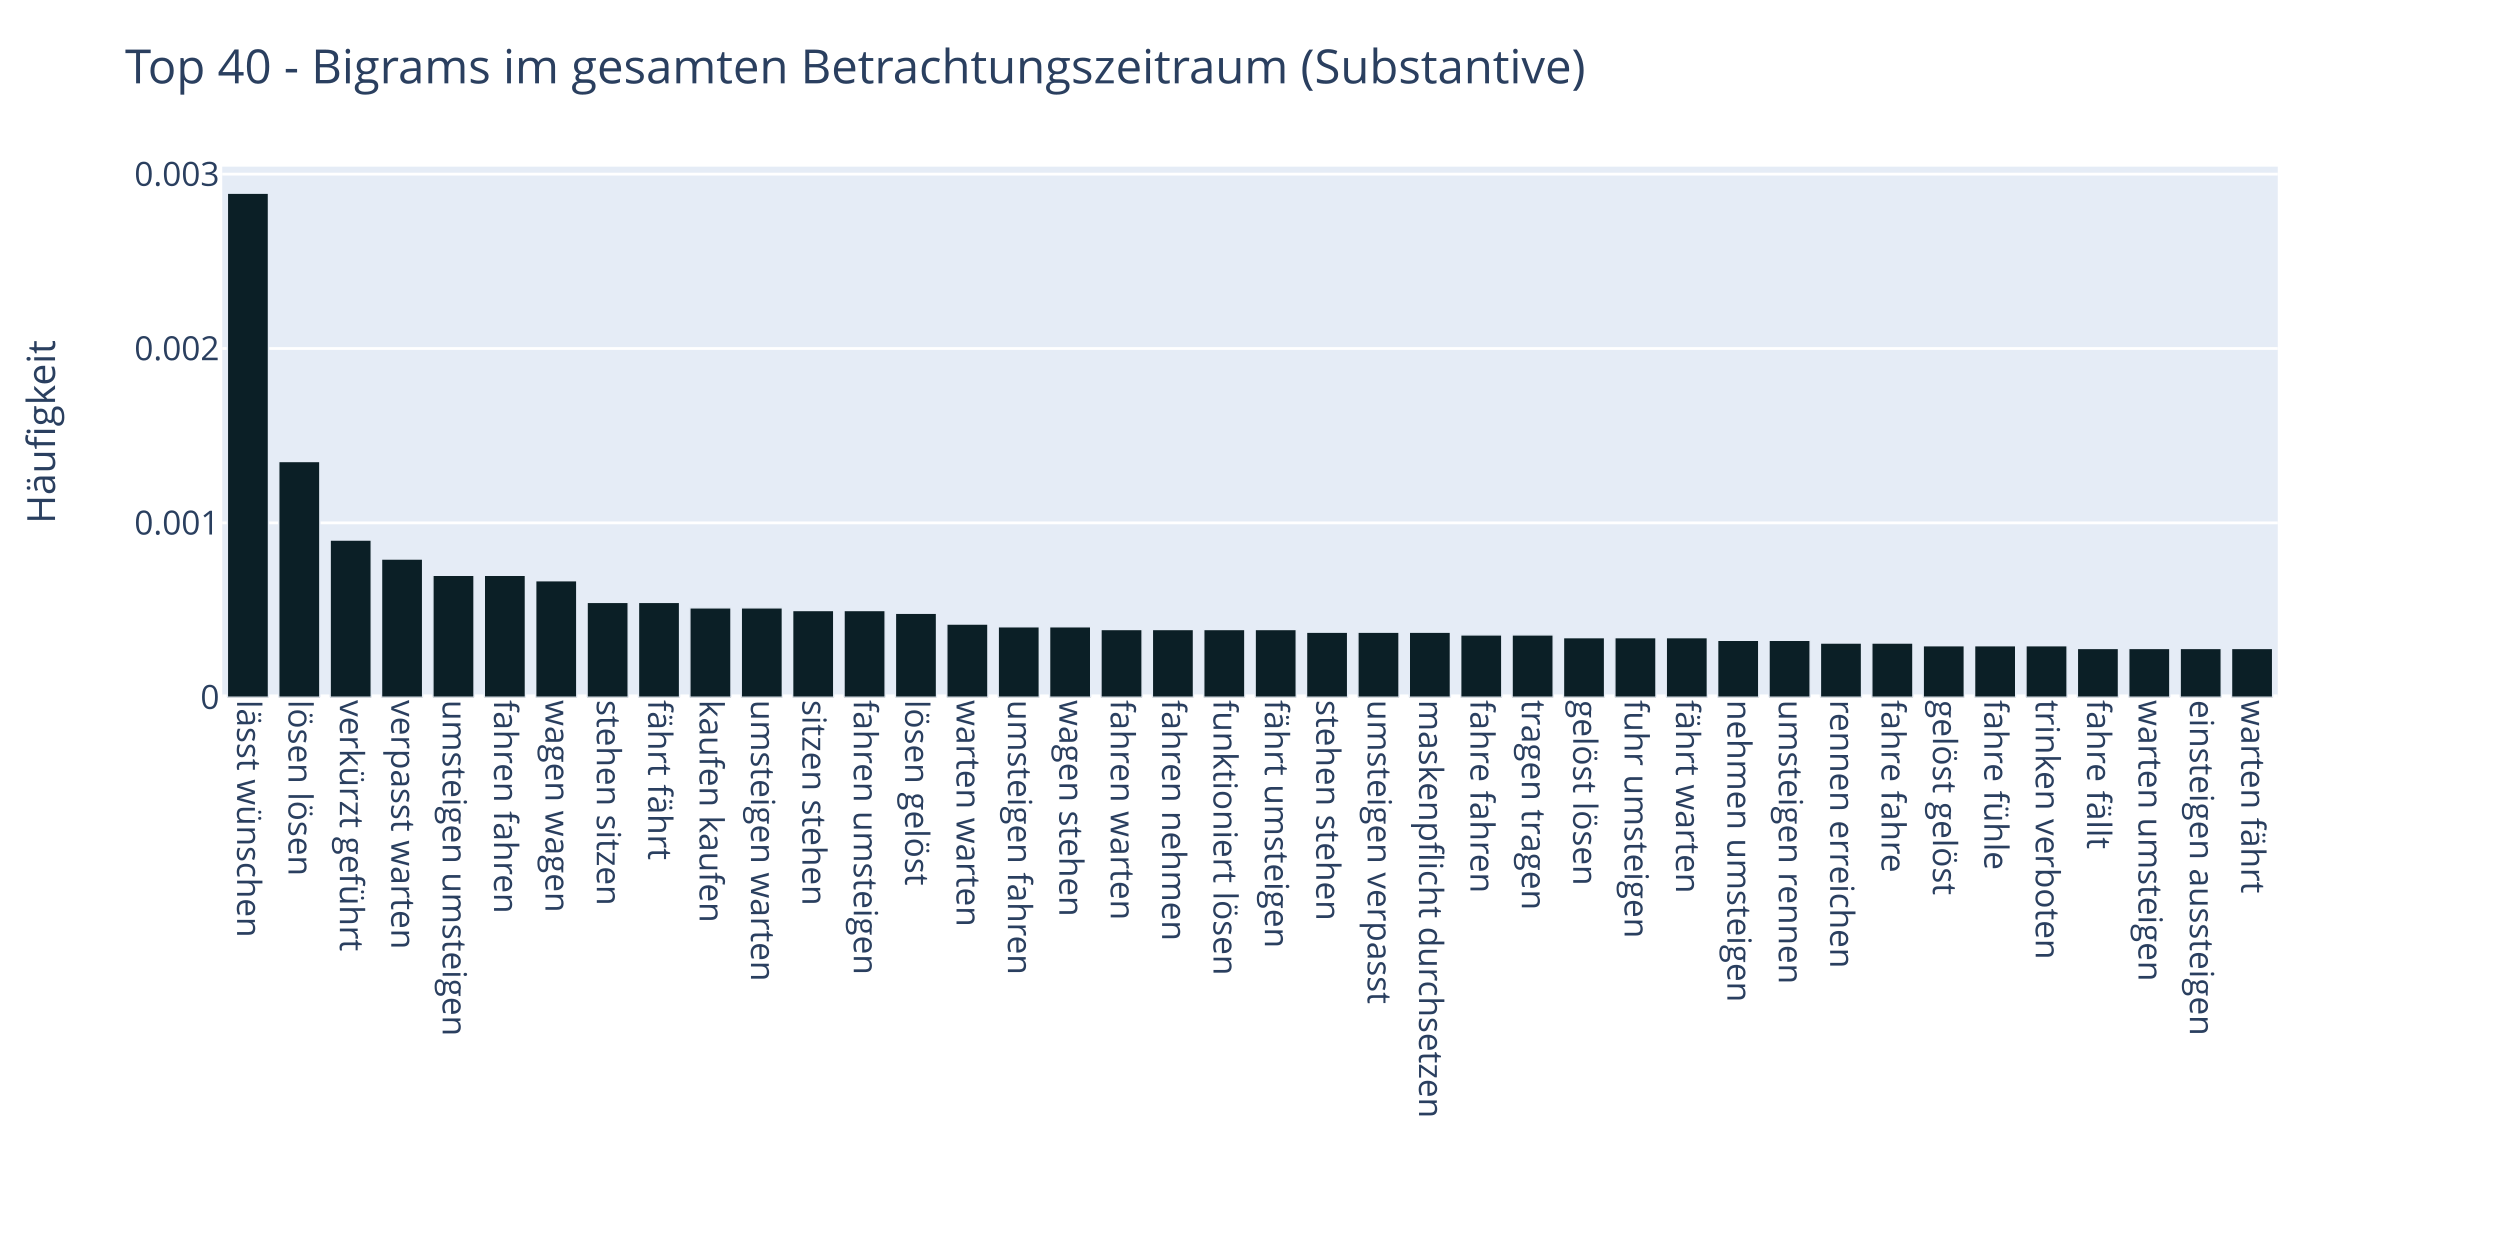
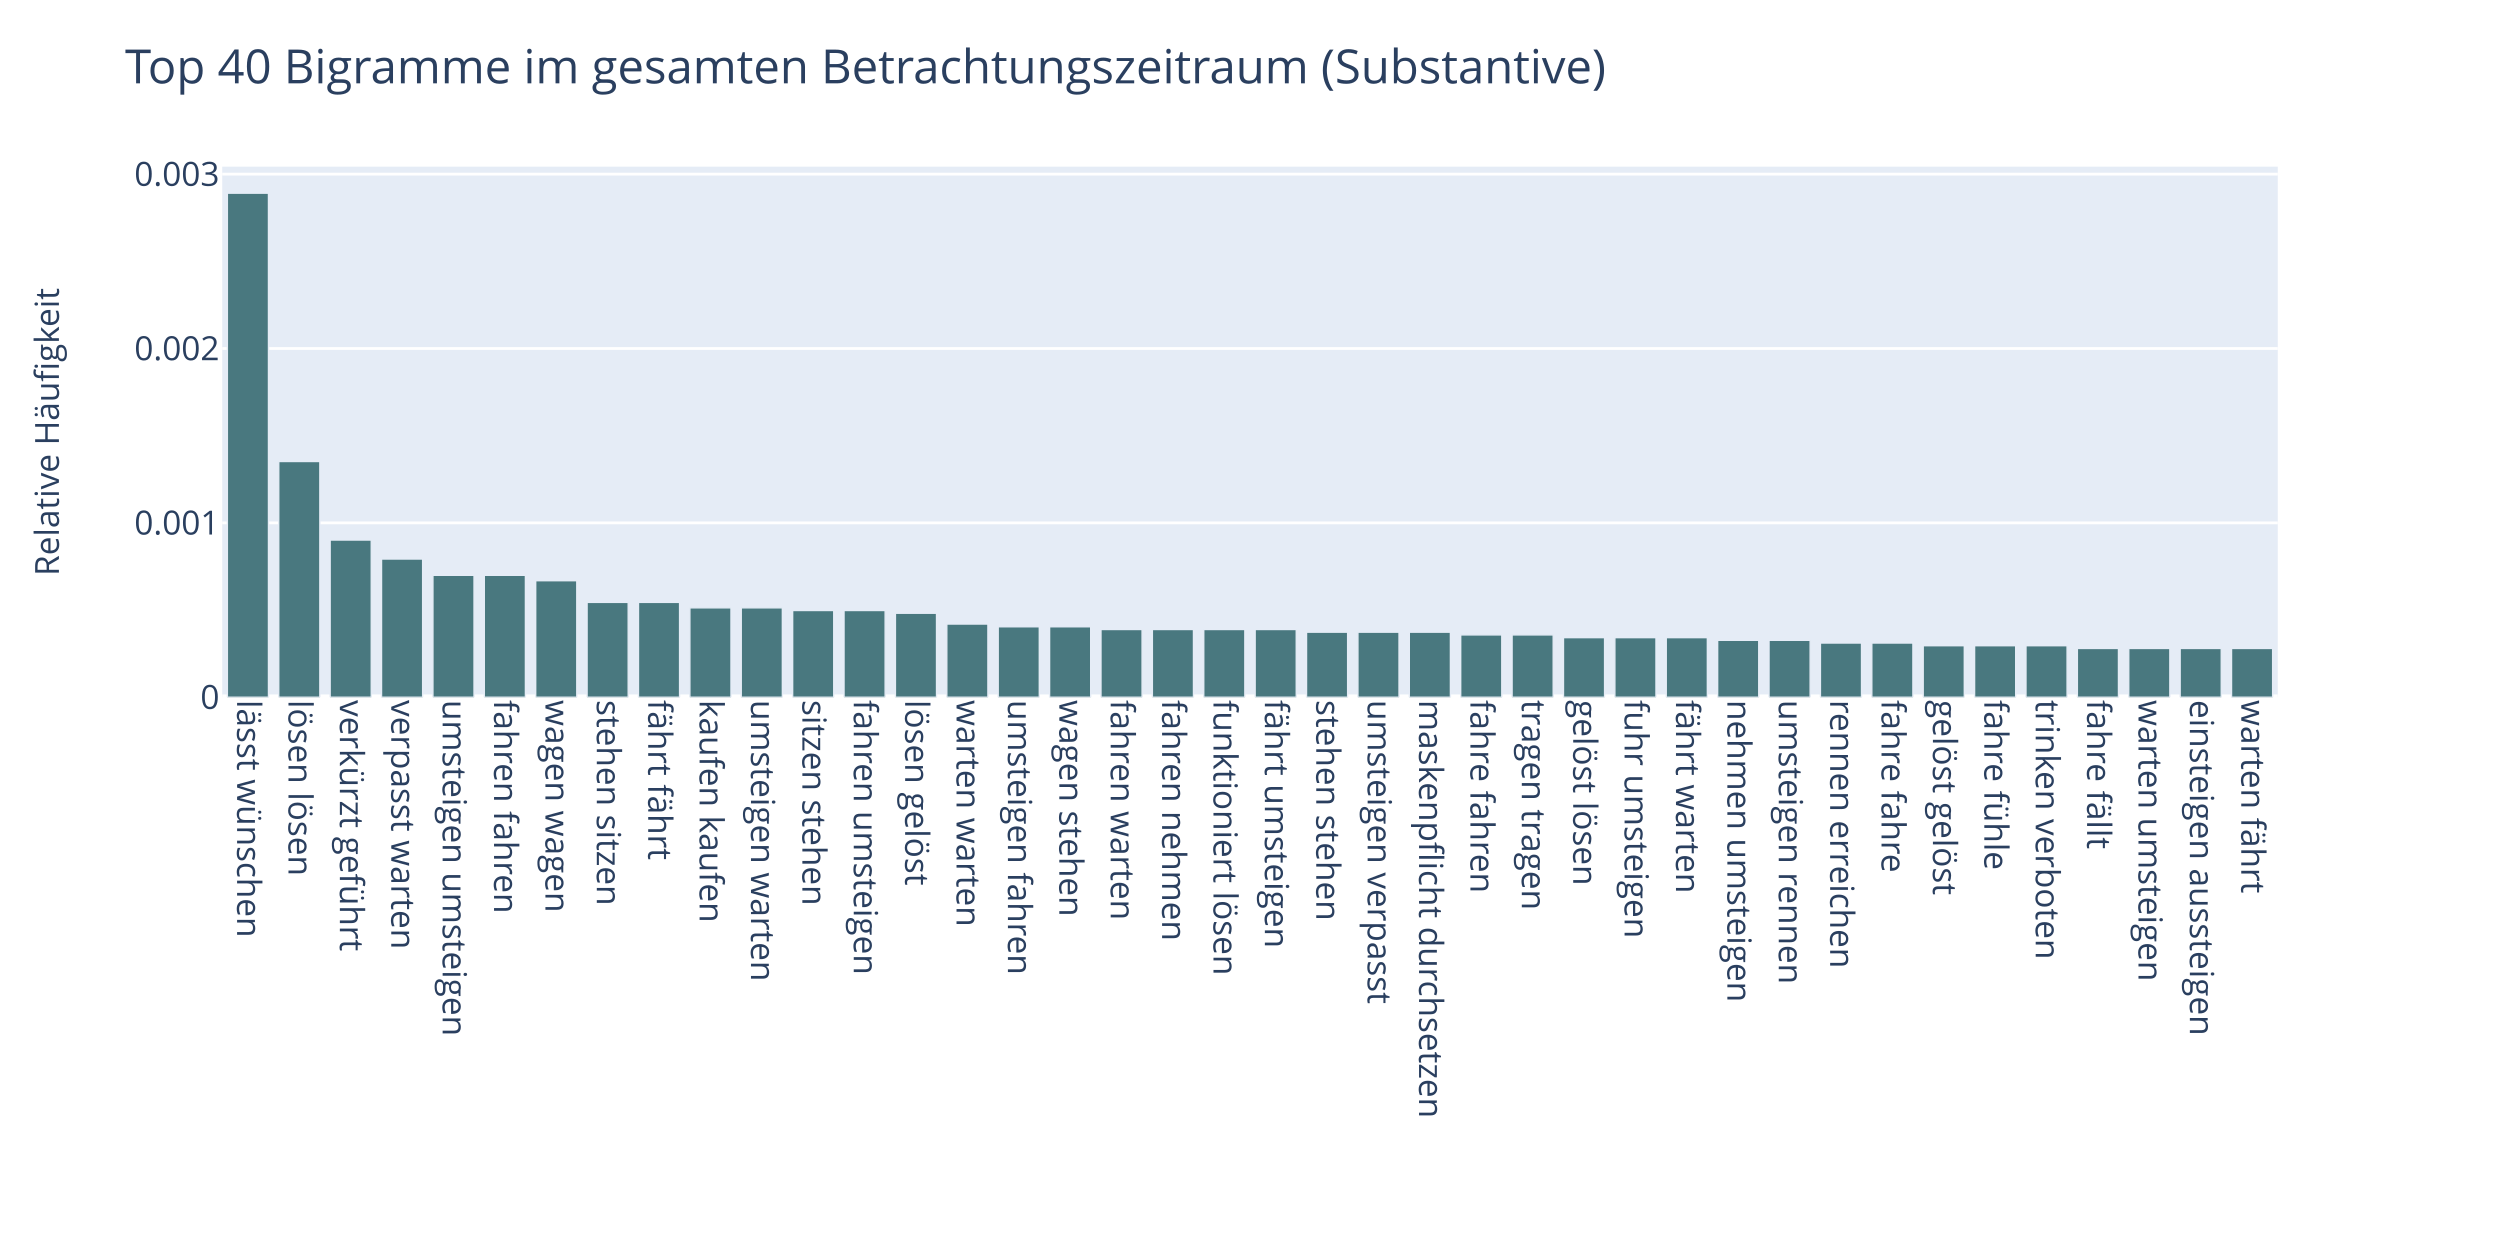
<svg xmlns="http://www.w3.org/2000/svg" class="main-svg" width="900" height="450" style="" viewBox="0 0 900 450">
  <rect x="0" y="0" width="900" height="450" style="fill: rgb(255, 255, 255); fill-opacity: 1;" />
-   <defs id="defs-67459f">
+   <defs id="defs-e53db2">
    <g class="clips">
-       <clipPath id="clip67459fxyplot" class="plotclip">
+       <clipPath id="clipe53db2xyplot" class="plotclip">
        <rect width="740" height="191" />
      </clipPath>
-       <clipPath class="axesclip" id="clip67459fx">
+       <clipPath class="axesclip" id="clipe53db2x">
        <rect x="80" y="0" width="740" height="450" />
      </clipPath>
-       <clipPath class="axesclip" id="clip67459fy">
+       <clipPath class="axesclip" id="clipe53db2y">
        <rect x="0" y="60" width="900" height="191" />
      </clipPath>
-       <clipPath class="axesclip" id="clip67459fxy">
+       <clipPath class="axesclip" id="clipe53db2xy">
        <rect x="80" y="60" width="740" height="191" />
      </clipPath>
    </g>
    <g class="gradients" />
    <g class="patterns" />
  </defs>
  <g class="bglayer">
    <rect class="bg" x="80" y="60" width="740" height="191" style="fill: rgb(229, 236, 246); fill-opacity: 1; stroke-width: 0;" />
  </g>
  <g class="layer-below">
    <g class="imagelayer" />
    <g class="shapelayer" />
  </g>
  <g class="cartesianlayer">
    <g class="subplot xy">
      <g class="layer-subplot">
        <g class="shapelayer" />
        <g class="imagelayer" />
      </g>
      <g class="minor-gridlayer">
        <g class="x" />
        <g class="y" />
      </g>
      <g class="gridlayer">
        <g class="x" />
        <g class="y">
          <path class="ygrid crisp" transform="translate(0,188.23)" d="M80,0h740" style="stroke: rgb(255, 255, 255); stroke-opacity: 1; stroke-width: 1px;" />
          <path class="ygrid crisp" transform="translate(0,125.46)" d="M80,0h740" style="stroke: rgb(255, 255, 255); stroke-opacity: 1; stroke-width: 1px;" />
          <path class="ygrid crisp" transform="translate(0,62.69)" d="M80,0h740" style="stroke: rgb(255, 255, 255); stroke-opacity: 1; stroke-width: 1px;" />
        </g>
      </g>
      <g class="zerolinelayer">
        <path class="yzl zl crisp" transform="translate(0,251)" d="M80,0h740" style="stroke: rgb(255, 255, 255); stroke-opacity: 1; stroke-width: 2px;" />
      </g>
      <path class="xlines-below" />
      <path class="ylines-below" />
      <g class="overlines-below" />
      <g class="xaxislayer-below" />
      <g class="yaxislayer-below" />
      <g class="overaxes-below" />
-       <g class="plot" transform="translate(80,60)" clip-path="url(#clip67459fxyplot)">
+       <g class="plot" transform="translate(80,60)" clip-path="url(#clipe53db2xyplot)">
        <g class="barlayer mlayer">
          <g class="trace bars" style="opacity: 1;">
            <g class="points">
              <g class="point">
-                 <path d="M1.85,191V9.55H16.65V191Z" style="vector-effect: non-scaling-stroke; opacity: 1; stroke-width: 0.5px; fill: rgb(11, 31, 38); fill-opacity: 1; stroke: rgb(229, 236, 246); stroke-opacity: 1;" />
-               </g>
-               <g class="point">
-                 <path d="M20.35,191V106.13H35.15V191Z" style="vector-effect: non-scaling-stroke; opacity: 1; stroke-width: 0.5px; fill: rgb(11, 31, 38); fill-opacity: 1; stroke: rgb(229, 236, 246); stroke-opacity: 1;" />
-               </g>
-               <g class="point">
-                 <path d="M38.85,191V134.42H53.65V191Z" style="vector-effect: non-scaling-stroke; opacity: 1; stroke-width: 0.5px; fill: rgb(11, 31, 38); fill-opacity: 1; stroke: rgb(229, 236, 246); stroke-opacity: 1;" />
-               </g>
-               <g class="point">
-                 <path d="M57.35,191V141.25H72.15V191Z" style="vector-effect: non-scaling-stroke; opacity: 1; stroke-width: 0.5px; fill: rgb(11, 31, 38); fill-opacity: 1; stroke: rgb(229, 236, 246); stroke-opacity: 1;" />
-               </g>
-               <g class="point">
-                 <path d="M75.85,191V147.1H90.65V191Z" style="vector-effect: non-scaling-stroke; opacity: 1; stroke-width: 0.5px; fill: rgb(11, 31, 38); fill-opacity: 1; stroke: rgb(229, 236, 246); stroke-opacity: 1;" />
-               </g>
-               <g class="point">
-                 <path d="M94.35,191V147.1H109.15V191Z" style="vector-effect: non-scaling-stroke; opacity: 1; stroke-width: 0.5px; fill: rgb(11, 31, 38); fill-opacity: 1; stroke: rgb(229, 236, 246); stroke-opacity: 1;" />
-               </g>
-               <g class="point">
-                 <path d="M112.85,191V149.05H127.65V191Z" style="vector-effect: non-scaling-stroke; opacity: 1; stroke-width: 0.5px; fill: rgb(11, 31, 38); fill-opacity: 1; stroke: rgb(229, 236, 246); stroke-opacity: 1;" />
-               </g>
-               <g class="point">
-                 <path d="M131.35,191V156.86H146.15V191Z" style="vector-effect: non-scaling-stroke; opacity: 1; stroke-width: 0.5px; fill: rgb(11, 31, 38); fill-opacity: 1; stroke: rgb(229, 236, 246); stroke-opacity: 1;" />
-               </g>
-               <g class="point">
-                 <path d="M149.85,191V156.86H164.65V191Z" style="vector-effect: non-scaling-stroke; opacity: 1; stroke-width: 0.5px; fill: rgb(11, 31, 38); fill-opacity: 1; stroke: rgb(229, 236, 246); stroke-opacity: 1;" />
-               </g>
-               <g class="point">
-                 <path d="M168.35,191V158.81H183.15V191Z" style="vector-effect: non-scaling-stroke; opacity: 1; stroke-width: 0.5px; fill: rgb(11, 31, 38); fill-opacity: 1; stroke: rgb(229, 236, 246); stroke-opacity: 1;" />
-               </g>
-               <g class="point">
-                 <path d="M186.85,191V158.81H201.65V191Z" style="vector-effect: non-scaling-stroke; opacity: 1; stroke-width: 0.5px; fill: rgb(11, 31, 38); fill-opacity: 1; stroke: rgb(229, 236, 246); stroke-opacity: 1;" />
-               </g>
-               <g class="point">
-                 <path d="M205.35,191V159.78H220.15V191Z" style="vector-effect: non-scaling-stroke; opacity: 1; stroke-width: 0.5px; fill: rgb(11, 31, 38); fill-opacity: 1; stroke: rgb(229, 236, 246); stroke-opacity: 1;" />
-               </g>
-               <g class="point">
-                 <path d="M223.85,191V159.78H238.65V191Z" style="vector-effect: non-scaling-stroke; opacity: 1; stroke-width: 0.5px; fill: rgb(11, 31, 38); fill-opacity: 1; stroke: rgb(229, 236, 246); stroke-opacity: 1;" />
-               </g>
-               <g class="point">
-                 <path d="M242.35,191V160.76H257.15V191Z" style="vector-effect: non-scaling-stroke; opacity: 1; stroke-width: 0.5px; fill: rgb(11, 31, 38); fill-opacity: 1; stroke: rgb(229, 236, 246); stroke-opacity: 1;" />
-               </g>
-               <g class="point">
-                 <path d="M260.85,191V164.66H275.65V191Z" style="vector-effect: non-scaling-stroke; opacity: 1; stroke-width: 0.5px; fill: rgb(11, 31, 38); fill-opacity: 1; stroke: rgb(229, 236, 246); stroke-opacity: 1;" />
-               </g>
-               <g class="point">
-                 <path d="M279.35,191V165.64H294.15V191Z" style="vector-effect: non-scaling-stroke; opacity: 1; stroke-width: 0.5px; fill: rgb(11, 31, 38); fill-opacity: 1; stroke: rgb(229, 236, 246); stroke-opacity: 1;" />
-               </g>
-               <g class="point">
-                 <path d="M297.85,191V165.64H312.65V191Z" style="vector-effect: non-scaling-stroke; opacity: 1; stroke-width: 0.5px; fill: rgb(11, 31, 38); fill-opacity: 1; stroke: rgb(229, 236, 246); stroke-opacity: 1;" />
-               </g>
-               <g class="point">
-                 <path d="M316.35,191V166.61H331.15V191Z" style="vector-effect: non-scaling-stroke; opacity: 1; stroke-width: 0.5px; fill: rgb(11, 31, 38); fill-opacity: 1; stroke: rgb(229, 236, 246); stroke-opacity: 1;" />
-               </g>
-               <g class="point">
-                 <path d="M334.85,191V166.61H349.65V191Z" style="vector-effect: non-scaling-stroke; opacity: 1; stroke-width: 0.5px; fill: rgb(11, 31, 38); fill-opacity: 1; stroke: rgb(229, 236, 246); stroke-opacity: 1;" />
-               </g>
-               <g class="point">
-                 <path d="M353.35,191V166.61H368.15V191Z" style="vector-effect: non-scaling-stroke; opacity: 1; stroke-width: 0.5px; fill: rgb(11, 31, 38); fill-opacity: 1; stroke: rgb(229, 236, 246); stroke-opacity: 1;" />
-               </g>
-               <g class="point">
-                 <path d="M371.85,191V166.61H386.65V191Z" style="vector-effect: non-scaling-stroke; opacity: 1; stroke-width: 0.5px; fill: rgb(11, 31, 38); fill-opacity: 1; stroke: rgb(229, 236, 246); stroke-opacity: 1;" />
-               </g>
-               <g class="point">
-                 <path d="M390.35,191V167.59H405.15V191Z" style="vector-effect: non-scaling-stroke; opacity: 1; stroke-width: 0.5px; fill: rgb(11, 31, 38); fill-opacity: 1; stroke: rgb(229, 236, 246); stroke-opacity: 1;" />
-               </g>
-               <g class="point">
-                 <path d="M408.85,191V167.59H423.65V191Z" style="vector-effect: non-scaling-stroke; opacity: 1; stroke-width: 0.5px; fill: rgb(11, 31, 38); fill-opacity: 1; stroke: rgb(229, 236, 246); stroke-opacity: 1;" />
-               </g>
-               <g class="point">
-                 <path d="M427.35,191V167.59H442.15V191Z" style="vector-effect: non-scaling-stroke; opacity: 1; stroke-width: 0.5px; fill: rgb(11, 31, 38); fill-opacity: 1; stroke: rgb(229, 236, 246); stroke-opacity: 1;" />
-               </g>
-               <g class="point">
-                 <path d="M445.85,191V168.56H460.65V191Z" style="vector-effect: non-scaling-stroke; opacity: 1; stroke-width: 0.5px; fill: rgb(11, 31, 38); fill-opacity: 1; stroke: rgb(229, 236, 246); stroke-opacity: 1;" />
-               </g>
-               <g class="point">
-                 <path d="M464.35,191V168.56H479.15V191Z" style="vector-effect: non-scaling-stroke; opacity: 1; stroke-width: 0.5px; fill: rgb(11, 31, 38); fill-opacity: 1; stroke: rgb(229, 236, 246); stroke-opacity: 1;" />
-               </g>
-               <g class="point">
-                 <path d="M482.85,191V169.54H497.65V191Z" style="vector-effect: non-scaling-stroke; opacity: 1; stroke-width: 0.5px; fill: rgb(11, 31, 38); fill-opacity: 1; stroke: rgb(229, 236, 246); stroke-opacity: 1;" />
-               </g>
-               <g class="point">
-                 <path d="M501.35,191V169.54H516.15V191Z" style="vector-effect: non-scaling-stroke; opacity: 1; stroke-width: 0.5px; fill: rgb(11, 31, 38); fill-opacity: 1; stroke: rgb(229, 236, 246); stroke-opacity: 1;" />
-               </g>
-               <g class="point">
-                 <path d="M519.85,191V169.54H534.65V191Z" style="vector-effect: non-scaling-stroke; opacity: 1; stroke-width: 0.5px; fill: rgb(11, 31, 38); fill-opacity: 1; stroke: rgb(229, 236, 246); stroke-opacity: 1;" />
-               </g>
-               <g class="point">
-                 <path d="M538.35,191V170.51H553.15V191Z" style="vector-effect: non-scaling-stroke; opacity: 1; stroke-width: 0.5px; fill: rgb(11, 31, 38); fill-opacity: 1; stroke: rgb(229, 236, 246); stroke-opacity: 1;" />
-               </g>
-               <g class="point">
-                 <path d="M556.85,191V170.51H571.65V191Z" style="vector-effect: non-scaling-stroke; opacity: 1; stroke-width: 0.5px; fill: rgb(11, 31, 38); fill-opacity: 1; stroke: rgb(229, 236, 246); stroke-opacity: 1;" />
-               </g>
-               <g class="point">
-                 <path d="M575.35,191V171.49H590.15V191Z" style="vector-effect: non-scaling-stroke; opacity: 1; stroke-width: 0.5px; fill: rgb(11, 31, 38); fill-opacity: 1; stroke: rgb(229, 236, 246); stroke-opacity: 1;" />
-               </g>
-               <g class="point">
-                 <path d="M593.85,191V171.49H608.65V191Z" style="vector-effect: non-scaling-stroke; opacity: 1; stroke-width: 0.5px; fill: rgb(11, 31, 38); fill-opacity: 1; stroke: rgb(229, 236, 246); stroke-opacity: 1;" />
-               </g>
-               <g class="point">
-                 <path d="M612.35,191V172.46H627.15V191Z" style="vector-effect: non-scaling-stroke; opacity: 1; stroke-width: 0.5px; fill: rgb(11, 31, 38); fill-opacity: 1; stroke: rgb(229, 236, 246); stroke-opacity: 1;" />
-               </g>
-               <g class="point">
-                 <path d="M630.85,191V172.46H645.65V191Z" style="vector-effect: non-scaling-stroke; opacity: 1; stroke-width: 0.5px; fill: rgb(11, 31, 38); fill-opacity: 1; stroke: rgb(229, 236, 246); stroke-opacity: 1;" />
-               </g>
-               <g class="point">
-                 <path d="M649.35,191V172.46H664.15V191Z" style="vector-effect: non-scaling-stroke; opacity: 1; stroke-width: 0.5px; fill: rgb(11, 31, 38); fill-opacity: 1; stroke: rgb(229, 236, 246); stroke-opacity: 1;" />
-               </g>
-               <g class="point">
-                 <path d="M667.85,191V173.44H682.65V191Z" style="vector-effect: non-scaling-stroke; opacity: 1; stroke-width: 0.5px; fill: rgb(11, 31, 38); fill-opacity: 1; stroke: rgb(229, 236, 246); stroke-opacity: 1;" />
-               </g>
-               <g class="point">
-                 <path d="M686.35,191V173.44H701.15V191Z" style="vector-effect: non-scaling-stroke; opacity: 1; stroke-width: 0.5px; fill: rgb(11, 31, 38); fill-opacity: 1; stroke: rgb(229, 236, 246); stroke-opacity: 1;" />
-               </g>
-               <g class="point">
-                 <path d="M704.85,191V173.44H719.65V191Z" style="vector-effect: non-scaling-stroke; opacity: 1; stroke-width: 0.5px; fill: rgb(11, 31, 38); fill-opacity: 1; stroke: rgb(229, 236, 246); stroke-opacity: 1;" />
-               </g>
-               <g class="point">
-                 <path d="M723.35,191V173.44H738.15V191Z" style="vector-effect: non-scaling-stroke; opacity: 1; stroke-width: 0.5px; fill: rgb(11, 31, 38); fill-opacity: 1; stroke: rgb(229, 236, 246); stroke-opacity: 1;" />
+                 <path d="M1.85,191V9.55H16.65V191Z" style="vector-effect: non-scaling-stroke; opacity: 1; stroke-width: 0.5px; fill: rgb(73, 120, 127); fill-opacity: 1; stroke: rgb(229, 236, 246); stroke-opacity: 1;" />
+               </g>
+               <g class="point">
+                 <path d="M20.35,191V106.13H35.15V191Z" style="vector-effect: non-scaling-stroke; opacity: 1; stroke-width: 0.5px; fill: rgb(73, 120, 127); fill-opacity: 1; stroke: rgb(229, 236, 246); stroke-opacity: 1;" />
+               </g>
+               <g class="point">
+                 <path d="M38.85,191V134.42H53.65V191Z" style="vector-effect: non-scaling-stroke; opacity: 1; stroke-width: 0.5px; fill: rgb(73, 120, 127); fill-opacity: 1; stroke: rgb(229, 236, 246); stroke-opacity: 1;" />
+               </g>
+               <g class="point">
+                 <path d="M57.35,191V141.25H72.15V191Z" style="vector-effect: non-scaling-stroke; opacity: 1; stroke-width: 0.5px; fill: rgb(73, 120, 127); fill-opacity: 1; stroke: rgb(229, 236, 246); stroke-opacity: 1;" />
+               </g>
+               <g class="point">
+                 <path d="M75.85,191V147.1H90.65V191Z" style="vector-effect: non-scaling-stroke; opacity: 1; stroke-width: 0.5px; fill: rgb(73, 120, 127); fill-opacity: 1; stroke: rgb(229, 236, 246); stroke-opacity: 1;" />
+               </g>
+               <g class="point">
+                 <path d="M94.35,191V147.1H109.15V191Z" style="vector-effect: non-scaling-stroke; opacity: 1; stroke-width: 0.5px; fill: rgb(73, 120, 127); fill-opacity: 1; stroke: rgb(229, 236, 246); stroke-opacity: 1;" />
+               </g>
+               <g class="point">
+                 <path d="M112.85,191V149.05H127.65V191Z" style="vector-effect: non-scaling-stroke; opacity: 1; stroke-width: 0.5px; fill: rgb(73, 120, 127); fill-opacity: 1; stroke: rgb(229, 236, 246); stroke-opacity: 1;" />
+               </g>
+               <g class="point">
+                 <path d="M131.35,191V156.86H146.15V191Z" style="vector-effect: non-scaling-stroke; opacity: 1; stroke-width: 0.5px; fill: rgb(73, 120, 127); fill-opacity: 1; stroke: rgb(229, 236, 246); stroke-opacity: 1;" />
+               </g>
+               <g class="point">
+                 <path d="M149.85,191V156.86H164.65V191Z" style="vector-effect: non-scaling-stroke; opacity: 1; stroke-width: 0.5px; fill: rgb(73, 120, 127); fill-opacity: 1; stroke: rgb(229, 236, 246); stroke-opacity: 1;" />
+               </g>
+               <g class="point">
+                 <path d="M168.35,191V158.81H183.15V191Z" style="vector-effect: non-scaling-stroke; opacity: 1; stroke-width: 0.5px; fill: rgb(73, 120, 127); fill-opacity: 1; stroke: rgb(229, 236, 246); stroke-opacity: 1;" />
+               </g>
+               <g class="point">
+                 <path d="M186.85,191V158.81H201.65V191Z" style="vector-effect: non-scaling-stroke; opacity: 1; stroke-width: 0.5px; fill: rgb(73, 120, 127); fill-opacity: 1; stroke: rgb(229, 236, 246); stroke-opacity: 1;" />
+               </g>
+               <g class="point">
+                 <path d="M205.35,191V159.78H220.15V191Z" style="vector-effect: non-scaling-stroke; opacity: 1; stroke-width: 0.5px; fill: rgb(73, 120, 127); fill-opacity: 1; stroke: rgb(229, 236, 246); stroke-opacity: 1;" />
+               </g>
+               <g class="point">
+                 <path d="M223.85,191V159.78H238.65V191Z" style="vector-effect: non-scaling-stroke; opacity: 1; stroke-width: 0.5px; fill: rgb(73, 120, 127); fill-opacity: 1; stroke: rgb(229, 236, 246); stroke-opacity: 1;" />
+               </g>
+               <g class="point">
+                 <path d="M242.35,191V160.76H257.15V191Z" style="vector-effect: non-scaling-stroke; opacity: 1; stroke-width: 0.5px; fill: rgb(73, 120, 127); fill-opacity: 1; stroke: rgb(229, 236, 246); stroke-opacity: 1;" />
+               </g>
+               <g class="point">
+                 <path d="M260.85,191V164.66H275.65V191Z" style="vector-effect: non-scaling-stroke; opacity: 1; stroke-width: 0.5px; fill: rgb(73, 120, 127); fill-opacity: 1; stroke: rgb(229, 236, 246); stroke-opacity: 1;" />
+               </g>
+               <g class="point">
+                 <path d="M279.35,191V165.64H294.15V191Z" style="vector-effect: non-scaling-stroke; opacity: 1; stroke-width: 0.5px; fill: rgb(73, 120, 127); fill-opacity: 1; stroke: rgb(229, 236, 246); stroke-opacity: 1;" />
+               </g>
+               <g class="point">
+                 <path d="M297.85,191V165.64H312.65V191Z" style="vector-effect: non-scaling-stroke; opacity: 1; stroke-width: 0.5px; fill: rgb(73, 120, 127); fill-opacity: 1; stroke: rgb(229, 236, 246); stroke-opacity: 1;" />
+               </g>
+               <g class="point">
+                 <path d="M316.35,191V166.61H331.15V191Z" style="vector-effect: non-scaling-stroke; opacity: 1; stroke-width: 0.5px; fill: rgb(73, 120, 127); fill-opacity: 1; stroke: rgb(229, 236, 246); stroke-opacity: 1;" />
+               </g>
+               <g class="point">
+                 <path d="M334.85,191V166.61H349.65V191Z" style="vector-effect: non-scaling-stroke; opacity: 1; stroke-width: 0.5px; fill: rgb(73, 120, 127); fill-opacity: 1; stroke: rgb(229, 236, 246); stroke-opacity: 1;" />
+               </g>
+               <g class="point">
+                 <path d="M353.35,191V166.61H368.15V191Z" style="vector-effect: non-scaling-stroke; opacity: 1; stroke-width: 0.5px; fill: rgb(73, 120, 127); fill-opacity: 1; stroke: rgb(229, 236, 246); stroke-opacity: 1;" />
+               </g>
+               <g class="point">
+                 <path d="M371.85,191V166.61H386.65V191Z" style="vector-effect: non-scaling-stroke; opacity: 1; stroke-width: 0.5px; fill: rgb(73, 120, 127); fill-opacity: 1; stroke: rgb(229, 236, 246); stroke-opacity: 1;" />
+               </g>
+               <g class="point">
+                 <path d="M390.35,191V167.59H405.15V191Z" style="vector-effect: non-scaling-stroke; opacity: 1; stroke-width: 0.5px; fill: rgb(73, 120, 127); fill-opacity: 1; stroke: rgb(229, 236, 246); stroke-opacity: 1;" />
+               </g>
+               <g class="point">
+                 <path d="M408.85,191V167.59H423.65V191Z" style="vector-effect: non-scaling-stroke; opacity: 1; stroke-width: 0.5px; fill: rgb(73, 120, 127); fill-opacity: 1; stroke: rgb(229, 236, 246); stroke-opacity: 1;" />
+               </g>
+               <g class="point">
+                 <path d="M427.35,191V167.59H442.15V191Z" style="vector-effect: non-scaling-stroke; opacity: 1; stroke-width: 0.5px; fill: rgb(73, 120, 127); fill-opacity: 1; stroke: rgb(229, 236, 246); stroke-opacity: 1;" />
+               </g>
+               <g class="point">
+                 <path d="M445.85,191V168.56H460.65V191Z" style="vector-effect: non-scaling-stroke; opacity: 1; stroke-width: 0.5px; fill: rgb(73, 120, 127); fill-opacity: 1; stroke: rgb(229, 236, 246); stroke-opacity: 1;" />
+               </g>
+               <g class="point">
+                 <path d="M464.35,191V168.56H479.15V191Z" style="vector-effect: non-scaling-stroke; opacity: 1; stroke-width: 0.5px; fill: rgb(73, 120, 127); fill-opacity: 1; stroke: rgb(229, 236, 246); stroke-opacity: 1;" />
+               </g>
+               <g class="point">
+                 <path d="M482.85,191V169.54H497.65V191Z" style="vector-effect: non-scaling-stroke; opacity: 1; stroke-width: 0.5px; fill: rgb(73, 120, 127); fill-opacity: 1; stroke: rgb(229, 236, 246); stroke-opacity: 1;" />
+               </g>
+               <g class="point">
+                 <path d="M501.35,191V169.54H516.15V191Z" style="vector-effect: non-scaling-stroke; opacity: 1; stroke-width: 0.5px; fill: rgb(73, 120, 127); fill-opacity: 1; stroke: rgb(229, 236, 246); stroke-opacity: 1;" />
+               </g>
+               <g class="point">
+                 <path d="M519.85,191V169.54H534.65V191Z" style="vector-effect: non-scaling-stroke; opacity: 1; stroke-width: 0.5px; fill: rgb(73, 120, 127); fill-opacity: 1; stroke: rgb(229, 236, 246); stroke-opacity: 1;" />
+               </g>
+               <g class="point">
+                 <path d="M538.35,191V170.51H553.15V191Z" style="vector-effect: non-scaling-stroke; opacity: 1; stroke-width: 0.5px; fill: rgb(73, 120, 127); fill-opacity: 1; stroke: rgb(229, 236, 246); stroke-opacity: 1;" />
+               </g>
+               <g class="point">
+                 <path d="M556.85,191V170.51H571.65V191Z" style="vector-effect: non-scaling-stroke; opacity: 1; stroke-width: 0.5px; fill: rgb(73, 120, 127); fill-opacity: 1; stroke: rgb(229, 236, 246); stroke-opacity: 1;" />
+               </g>
+               <g class="point">
+                 <path d="M575.35,191V171.49H590.15V191Z" style="vector-effect: non-scaling-stroke; opacity: 1; stroke-width: 0.5px; fill: rgb(73, 120, 127); fill-opacity: 1; stroke: rgb(229, 236, 246); stroke-opacity: 1;" />
+               </g>
+               <g class="point">
+                 <path d="M593.85,191V171.49H608.65V191Z" style="vector-effect: non-scaling-stroke; opacity: 1; stroke-width: 0.5px; fill: rgb(73, 120, 127); fill-opacity: 1; stroke: rgb(229, 236, 246); stroke-opacity: 1;" />
+               </g>
+               <g class="point">
+                 <path d="M612.35,191V172.46H627.15V191Z" style="vector-effect: non-scaling-stroke; opacity: 1; stroke-width: 0.5px; fill: rgb(73, 120, 127); fill-opacity: 1; stroke: rgb(229, 236, 246); stroke-opacity: 1;" />
+               </g>
+               <g class="point">
+                 <path d="M630.85,191V172.46H645.65V191Z" style="vector-effect: non-scaling-stroke; opacity: 1; stroke-width: 0.5px; fill: rgb(73, 120, 127); fill-opacity: 1; stroke: rgb(229, 236, 246); stroke-opacity: 1;" />
+               </g>
+               <g class="point">
+                 <path d="M649.35,191V172.46H664.15V191Z" style="vector-effect: non-scaling-stroke; opacity: 1; stroke-width: 0.5px; fill: rgb(73, 120, 127); fill-opacity: 1; stroke: rgb(229, 236, 246); stroke-opacity: 1;" />
+               </g>
+               <g class="point">
+                 <path d="M667.85,191V173.44H682.65V191Z" style="vector-effect: non-scaling-stroke; opacity: 1; stroke-width: 0.5px; fill: rgb(73, 120, 127); fill-opacity: 1; stroke: rgb(229, 236, 246); stroke-opacity: 1;" />
+               </g>
+               <g class="point">
+                 <path d="M686.35,191V173.44H701.15V191Z" style="vector-effect: non-scaling-stroke; opacity: 1; stroke-width: 0.5px; fill: rgb(73, 120, 127); fill-opacity: 1; stroke: rgb(229, 236, 246); stroke-opacity: 1;" />
+               </g>
+               <g class="point">
+                 <path d="M704.85,191V173.44H719.65V191Z" style="vector-effect: non-scaling-stroke; opacity: 1; stroke-width: 0.5px; fill: rgb(73, 120, 127); fill-opacity: 1; stroke: rgb(229, 236, 246); stroke-opacity: 1;" />
+               </g>
+               <g class="point">
+                 <path d="M723.35,191V173.44H738.15V191Z" style="vector-effect: non-scaling-stroke; opacity: 1; stroke-width: 0.5px; fill: rgb(73, 120, 127); fill-opacity: 1; stroke: rgb(229, 236, 246); stroke-opacity: 1;" />
              </g>
            </g>
          </g>
        </g>
      </g>
      <g class="overplot" />
      <path class="xlines-above crisp" d="M0,0" style="fill: none;" />
      <path class="ylines-above crisp" d="M0,0" style="fill: none;" />
      <g class="overlines-above" />
      <g class="xaxislayer-above">
        <g class="xtick">
          <text text-anchor="start" x="2.1" y="258" transform="translate(89.25,0) rotate(90,2.1,252)" style="font-family: 'Open Sans', verdana, arial, sans-serif; font-size: 12px; fill: rgb(42, 63, 95); fill-opacity: 1; white-space: pre; opacity: 1;">lässt wünschen</text>
        </g>
        <g class="xtick">
          <text text-anchor="start" x="2.1" y="258" transform="translate(107.75,0) rotate(90,2.1,252)" style="font-family: 'Open Sans', verdana, arial, sans-serif; font-size: 12px; fill: rgb(42, 63, 95); fill-opacity: 1; white-space: pre; opacity: 1;">lösen lösen</text>
        </g>
        <g class="xtick">
          <text text-anchor="start" x="2.1" y="258" transform="translate(126.25,0) rotate(90,2.1,252)" style="font-family: 'Open Sans', verdana, arial, sans-serif; font-size: 12px; fill: rgb(42, 63, 95); fill-opacity: 1; white-space: pre; opacity: 1;">verkürzt geführt</text>
        </g>
        <g class="xtick">
          <text text-anchor="start" x="2.1" y="258" transform="translate(144.75,0) rotate(90,2.1,252)" style="font-family: 'Open Sans', verdana, arial, sans-serif; font-size: 12px; fill: rgb(42, 63, 95); fill-opacity: 1; white-space: pre; opacity: 1;">verpasst warten</text>
        </g>
        <g class="xtick">
          <text text-anchor="start" x="2.1" y="258" transform="translate(163.25,0) rotate(90,2.1,252)" style="font-family: 'Open Sans', verdana, arial, sans-serif; font-size: 12px; fill: rgb(42, 63, 95); fill-opacity: 1; white-space: pre; opacity: 1;">umsteigen umsteigen</text>
        </g>
        <g class="xtick">
          <text text-anchor="start" x="2.1" y="258" transform="translate(181.75,0) rotate(90,2.1,252)" style="font-family: 'Open Sans', verdana, arial, sans-serif; font-size: 12px; fill: rgb(42, 63, 95); fill-opacity: 1; white-space: pre; opacity: 1;">fahren fahren</text>
        </g>
        <g class="xtick">
          <text text-anchor="start" x="2.1" y="258" transform="translate(200.25,0) rotate(90,2.1,252)" style="font-family: 'Open Sans', verdana, arial, sans-serif; font-size: 12px; fill: rgb(42, 63, 95); fill-opacity: 1; white-space: pre; opacity: 1;">wagen wagen</text>
        </g>
        <g class="xtick">
          <text text-anchor="start" x="2.1" y="258" transform="translate(218.75,0) rotate(90,2.1,252)" style="font-family: 'Open Sans', verdana, arial, sans-serif; font-size: 12px; fill: rgb(42, 63, 95); fill-opacity: 1; white-space: pre; opacity: 1;">stehen sitzen</text>
        </g>
        <g class="xtick">
          <text text-anchor="start" x="2.1" y="258" transform="translate(237.25,0) rotate(90,2.1,252)" style="font-family: 'Open Sans', verdana, arial, sans-serif; font-size: 12px; fill: rgb(42, 63, 95); fill-opacity: 1; white-space: pre; opacity: 1;">fährt fährt</text>
        </g>
        <g class="xtick">
          <text text-anchor="start" x="2.1" y="258" transform="translate(255.75,0) rotate(90,2.1,252)" style="font-family: 'Open Sans', verdana, arial, sans-serif; font-size: 12px; fill: rgb(42, 63, 95); fill-opacity: 1; white-space: pre; opacity: 1;">kaufen kaufen</text>
        </g>
        <g class="xtick">
          <text text-anchor="start" x="2.1" y="258" transform="translate(274.25,0) rotate(90,2.1,252)" style="font-family: 'Open Sans', verdana, arial, sans-serif; font-size: 12px; fill: rgb(42, 63, 95); fill-opacity: 1; white-space: pre; opacity: 1;">umsteigen warten</text>
        </g>
        <g class="xtick">
          <text text-anchor="start" x="2.1" y="258" transform="translate(292.75,0) rotate(90,2.1,252)" style="font-family: 'Open Sans', verdana, arial, sans-serif; font-size: 12px; fill: rgb(42, 63, 95); fill-opacity: 1; white-space: pre; opacity: 1;">sitzen stehen</text>
        </g>
        <g class="xtick">
          <text text-anchor="start" x="2.1" y="258" transform="translate(311.25,0) rotate(90,2.1,252)" style="font-family: 'Open Sans', verdana, arial, sans-serif; font-size: 12px; fill: rgb(42, 63, 95); fill-opacity: 1; white-space: pre; opacity: 1;">fahren umsteigen</text>
        </g>
        <g class="xtick">
          <text text-anchor="start" x="2.1" y="258" transform="translate(329.75,0) rotate(90,2.1,252)" style="font-family: 'Open Sans', verdana, arial, sans-serif; font-size: 12px; fill: rgb(42, 63, 95); fill-opacity: 1; white-space: pre; opacity: 1;">lösen gelöst</text>
        </g>
        <g class="xtick">
          <text text-anchor="start" x="2.1" y="258" transform="translate(348.25,0) rotate(90,2.1,252)" style="font-family: 'Open Sans', verdana, arial, sans-serif; font-size: 12px; fill: rgb(42, 63, 95); fill-opacity: 1; white-space: pre; opacity: 1;">warten warten</text>
        </g>
        <g class="xtick">
          <text text-anchor="start" x="2.1" y="258" transform="translate(366.75,0) rotate(90,2.1,252)" style="font-family: 'Open Sans', verdana, arial, sans-serif; font-size: 12px; fill: rgb(42, 63, 95); fill-opacity: 1; white-space: pre; opacity: 1;">umsteigen fahren</text>
        </g>
        <g class="xtick">
          <text text-anchor="start" x="2.1" y="258" transform="translate(385.25,0) rotate(90,2.1,252)" style="font-family: 'Open Sans', verdana, arial, sans-serif; font-size: 12px; fill: rgb(42, 63, 95); fill-opacity: 1; white-space: pre; opacity: 1;">wagen stehen</text>
        </g>
        <g class="xtick">
          <text text-anchor="start" x="2.1" y="258" transform="translate(403.75,0) rotate(90,2.1,252)" style="font-family: 'Open Sans', verdana, arial, sans-serif; font-size: 12px; fill: rgb(42, 63, 95); fill-opacity: 1; white-space: pre; opacity: 1;">fahren warten</text>
        </g>
        <g class="xtick">
          <text text-anchor="start" x="2.1" y="258" transform="translate(422.25,0) rotate(90,2.1,252)" style="font-family: 'Open Sans', verdana, arial, sans-serif; font-size: 12px; fill: rgb(42, 63, 95); fill-opacity: 1; white-space: pre; opacity: 1;">fahren nehmen</text>
        </g>
        <g class="xtick">
          <text text-anchor="start" x="2.1" y="258" transform="translate(440.75,0) rotate(90,2.1,252)" style="font-family: 'Open Sans', verdana, arial, sans-serif; font-size: 12px; fill: rgb(42, 63, 95); fill-opacity: 1; white-space: pre; opacity: 1;">funktioniert lösen</text>
        </g>
        <g class="xtick">
          <text text-anchor="start" x="2.1" y="258" transform="translate(459.25,0) rotate(90,2.1,252)" style="font-family: 'Open Sans', verdana, arial, sans-serif; font-size: 12px; fill: rgb(42, 63, 95); fill-opacity: 1; white-space: pre; opacity: 1;">fährt umsteigen</text>
        </g>
        <g class="xtick">
          <text text-anchor="start" x="2.1" y="258" transform="translate(477.75,0) rotate(90,2.1,252)" style="font-family: 'Open Sans', verdana, arial, sans-serif; font-size: 12px; fill: rgb(42, 63, 95); fill-opacity: 1; white-space: pre; opacity: 1;">stehen stehen</text>
        </g>
        <g class="xtick">
          <text text-anchor="start" x="2.1" y="258" transform="translate(496.25,0) rotate(90,2.1,252)" style="font-family: 'Open Sans', verdana, arial, sans-serif; font-size: 12px; fill: rgb(42, 63, 95); fill-opacity: 1; white-space: pre; opacity: 1;">umsteigen verpasst</text>
        </g>
        <g class="xtick">
          <text text-anchor="start" x="2.1" y="258" transform="translate(514.75,0) rotate(90,2.1,252)" style="font-family: 'Open Sans', verdana, arial, sans-serif; font-size: 12px; fill: rgb(42, 63, 95); fill-opacity: 1; white-space: pre; opacity: 1;">maskenpflicht durchsetzen</text>
        </g>
        <g class="xtick">
          <text text-anchor="start" x="2.1" y="258" transform="translate(533.25,0) rotate(90,2.1,252)" style="font-family: 'Open Sans', verdana, arial, sans-serif; font-size: 12px; fill: rgb(42, 63, 95); fill-opacity: 1; white-space: pre; opacity: 1;">fahre fahren</text>
        </g>
        <g class="xtick">
          <text text-anchor="start" x="2.1" y="258" transform="translate(551.75,0) rotate(90,2.1,252)" style="font-family: 'Open Sans', verdana, arial, sans-serif; font-size: 12px; fill: rgb(42, 63, 95); fill-opacity: 1; white-space: pre; opacity: 1;">tragen tragen</text>
        </g>
        <g class="xtick">
          <text text-anchor="start" x="2.1" y="258" transform="translate(570.25,0) rotate(90,2.1,252)" style="font-family: 'Open Sans', verdana, arial, sans-serif; font-size: 12px; fill: rgb(42, 63, 95); fill-opacity: 1; white-space: pre; opacity: 1;">gelöst lösen</text>
        </g>
        <g class="xtick">
          <text text-anchor="start" x="2.1" y="258" transform="translate(588.75,0) rotate(90,2.1,252)" style="font-family: 'Open Sans', verdana, arial, sans-serif; font-size: 12px; fill: rgb(42, 63, 95); fill-opacity: 1; white-space: pre; opacity: 1;">fuhr umsteigen</text>
        </g>
        <g class="xtick">
          <text text-anchor="start" x="2.1" y="258" transform="translate(607.25,0) rotate(90,2.1,252)" style="font-family: 'Open Sans', verdana, arial, sans-serif; font-size: 12px; fill: rgb(42, 63, 95); fill-opacity: 1; white-space: pre; opacity: 1;">fährt warten</text>
        </g>
        <g class="xtick">
          <text text-anchor="start" x="2.1" y="258" transform="translate(625.75,0) rotate(90,2.1,252)" style="font-family: 'Open Sans', verdana, arial, sans-serif; font-size: 12px; fill: rgb(42, 63, 95); fill-opacity: 1; white-space: pre; opacity: 1;">nehmen umsteigen</text>
        </g>
        <g class="xtick">
          <text text-anchor="start" x="2.1" y="258" transform="translate(644.25,0) rotate(90,2.1,252)" style="font-family: 'Open Sans', verdana, arial, sans-serif; font-size: 12px; fill: rgb(42, 63, 95); fill-opacity: 1; white-space: pre; opacity: 1;">umsteigen rennen</text>
        </g>
        <g class="xtick">
          <text text-anchor="start" x="2.1" y="258" transform="translate(662.75,0) rotate(90,2.1,252)" style="font-family: 'Open Sans', verdana, arial, sans-serif; font-size: 12px; fill: rgb(42, 63, 95); fill-opacity: 1; white-space: pre; opacity: 1;">rennen erreichen</text>
        </g>
        <g class="xtick">
          <text text-anchor="start" x="2.1" y="258" transform="translate(681.25,0) rotate(90,2.1,252)" style="font-family: 'Open Sans', verdana, arial, sans-serif; font-size: 12px; fill: rgb(42, 63, 95); fill-opacity: 1; white-space: pre; opacity: 1;">fahre fahre</text>
        </g>
        <g class="xtick">
          <text text-anchor="start" x="2.1" y="258" transform="translate(699.75,0) rotate(90,2.1,252)" style="font-family: 'Open Sans', verdana, arial, sans-serif; font-size: 12px; fill: rgb(42, 63, 95); fill-opacity: 1; white-space: pre; opacity: 1;">gelöst gelöst</text>
        </g>
        <g class="xtick">
          <text text-anchor="start" x="2.1" y="258" transform="translate(718.25,0) rotate(90,2.1,252)" style="font-family: 'Open Sans', verdana, arial, sans-serif; font-size: 12px; fill: rgb(42, 63, 95); fill-opacity: 1; white-space: pre; opacity: 1;">fahre fühle</text>
        </g>
        <g class="xtick">
          <text text-anchor="start" x="2.1" y="258" transform="translate(736.75,0) rotate(90,2.1,252)" style="font-family: 'Open Sans', verdana, arial, sans-serif; font-size: 12px; fill: rgb(42, 63, 95); fill-opacity: 1; white-space: pre; opacity: 1;">trinken verboten</text>
        </g>
        <g class="xtick">
          <text text-anchor="start" x="2.1" y="258" transform="translate(755.25,0) rotate(90,2.1,252)" style="font-family: 'Open Sans', verdana, arial, sans-serif; font-size: 12px; fill: rgb(42, 63, 95); fill-opacity: 1; white-space: pre; opacity: 1;">fahre fällt</text>
        </g>
        <g class="xtick">
          <text text-anchor="start" x="2.1" y="258" transform="translate(773.75,0) rotate(90,2.1,252)" style="font-family: 'Open Sans', verdana, arial, sans-serif; font-size: 12px; fill: rgb(42, 63, 95); fill-opacity: 1; white-space: pre; opacity: 1;">warten umsteigen</text>
        </g>
        <g class="xtick">
          <text text-anchor="start" x="2.1" y="258" transform="translate(792.25,0) rotate(90,2.1,252)" style="font-family: 'Open Sans', verdana, arial, sans-serif; font-size: 12px; fill: rgb(42, 63, 95); fill-opacity: 1; white-space: pre; opacity: 1;">einsteigen aussteigen</text>
        </g>
        <g class="xtick">
          <text text-anchor="start" x="2.1" y="258" transform="translate(810.75,0) rotate(90,2.1,252)" style="font-family: 'Open Sans', verdana, arial, sans-serif; font-size: 12px; fill: rgb(42, 63, 95); fill-opacity: 1; white-space: pre; opacity: 1;">warten fährt</text>
        </g>
      </g>
      <g class="yaxislayer-above">
        <g class="ytick">
          <text text-anchor="end" x="79" y="4.2" transform="translate(0,251)" style="font-family: 'Open Sans', verdana, arial, sans-serif; font-size: 12px; fill: rgb(42, 63, 95); fill-opacity: 1; white-space: pre; opacity: 1;">0</text>
        </g>
        <g class="ytick">
          <text text-anchor="end" x="79" y="4.2" style="font-family: 'Open Sans', verdana, arial, sans-serif; font-size: 12px; fill: rgb(42, 63, 95); fill-opacity: 1; white-space: pre; opacity: 1;" transform="translate(0,188.23)">0.001</text>
        </g>
        <g class="ytick">
          <text text-anchor="end" x="79" y="4.2" style="font-family: 'Open Sans', verdana, arial, sans-serif; font-size: 12px; fill: rgb(42, 63, 95); fill-opacity: 1; white-space: pre; opacity: 1;" transform="translate(0,125.46)">0.002</text>
        </g>
        <g class="ytick">
          <text text-anchor="end" x="79" y="4.2" style="font-family: 'Open Sans', verdana, arial, sans-serif; font-size: 12px; fill: rgb(42, 63, 95); fill-opacity: 1; white-space: pre; opacity: 1;" transform="translate(0,62.69)">0.003</text>
        </g>
      </g>
      <g class="overaxes-above" />
    </g>
  </g>
  <g class="polarlayer" />
  <g class="smithlayer" />
  <g class="ternarylayer" />
  <g class="geolayer" />
  <g class="funnelarealayer" />
  <g class="pielayer" />
  <g class="iciclelayer" />
  <g class="treemaplayer" />
  <g class="sunburstlayer" />
  <g class="glimages" />
-   <defs id="topdefs-67459f">
+   <defs id="topdefs-e53db2">
    <g class="clips" />
  </defs>
  <g class="layer-above">
    <g class="imagelayer" />
    <g class="shapelayer" />
  </g>
  <g class="infolayer">
    <g class="g-gtitle">
-       <text class="gtitle" x="45" y="30" text-anchor="start" dy="0em" style="font-family: 'Open Sans', verdana, arial, sans-serif; font-size: 17px; fill: rgb(42, 63, 95); opacity: 1; font-weight: normal; white-space: pre;">Top 40 - Bigrams im gesamten Betrachtungszeitraum (Substantive)</text>
+       <text class="gtitle" x="45" y="30" text-anchor="start" dy="0em" style="font-family: 'Open Sans', verdana, arial, sans-serif; font-size: 17px; fill: rgb(42, 63, 95); opacity: 1; font-weight: normal; white-space: pre;">Top 40 Bigramme im gesamten Betrachtungszeitraum (Substantive)</text>
    </g>
    <g class="g-xtitle" />
    <g class="g-ytitle">
-       <text class="ytitle" transform="rotate(-90,19.80938,155.5)" x="19.809" y="155.5" text-anchor="middle" style="font-family: 'Open Sans', verdana, arial, sans-serif; font-size: 14px; fill: rgb(42, 63, 95); opacity: 1; font-weight: normal; white-space: pre;">Häufigkeit</text>
+       <text class="ytitle" transform="rotate(-90,21.20938,155.5)" x="21.209" y="155.5" text-anchor="middle" style="font-family: 'Open Sans', verdana, arial, sans-serif; font-size: 12px; fill: rgb(42, 63, 95); opacity: 1; font-weight: normal; white-space: pre;">Relative Häufigkeit</text>
    </g>
  </g>
</svg>
